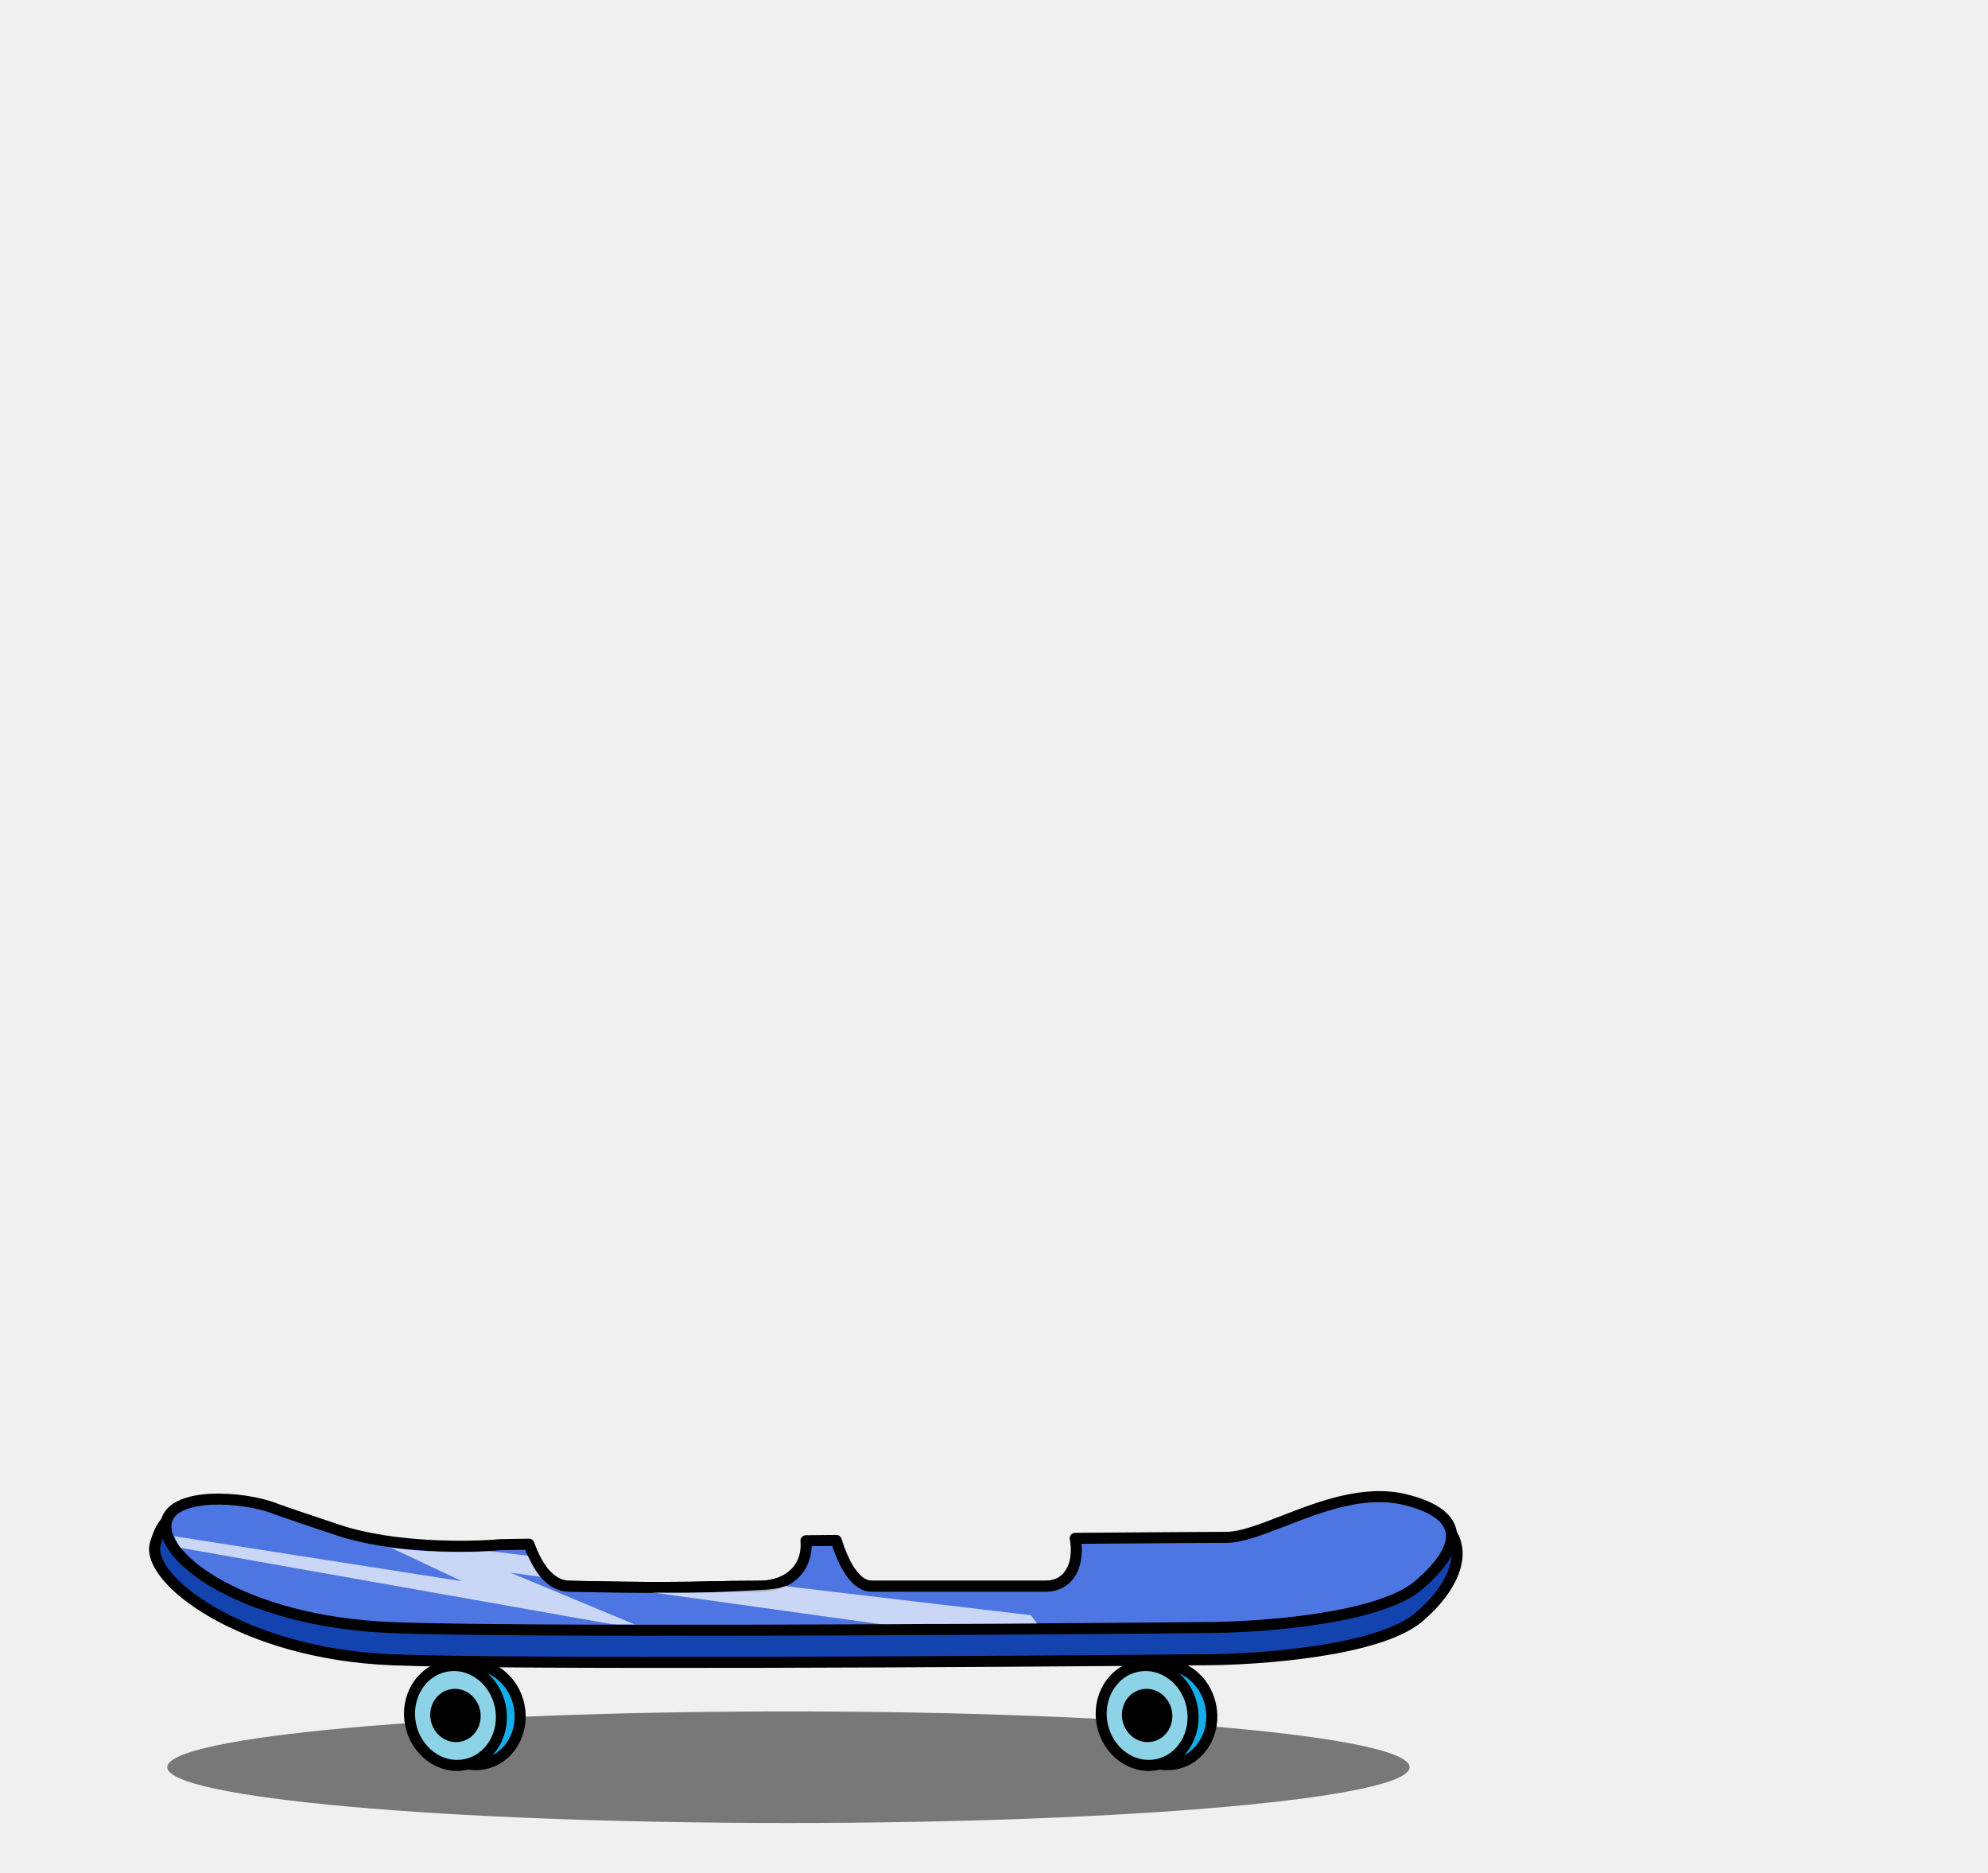
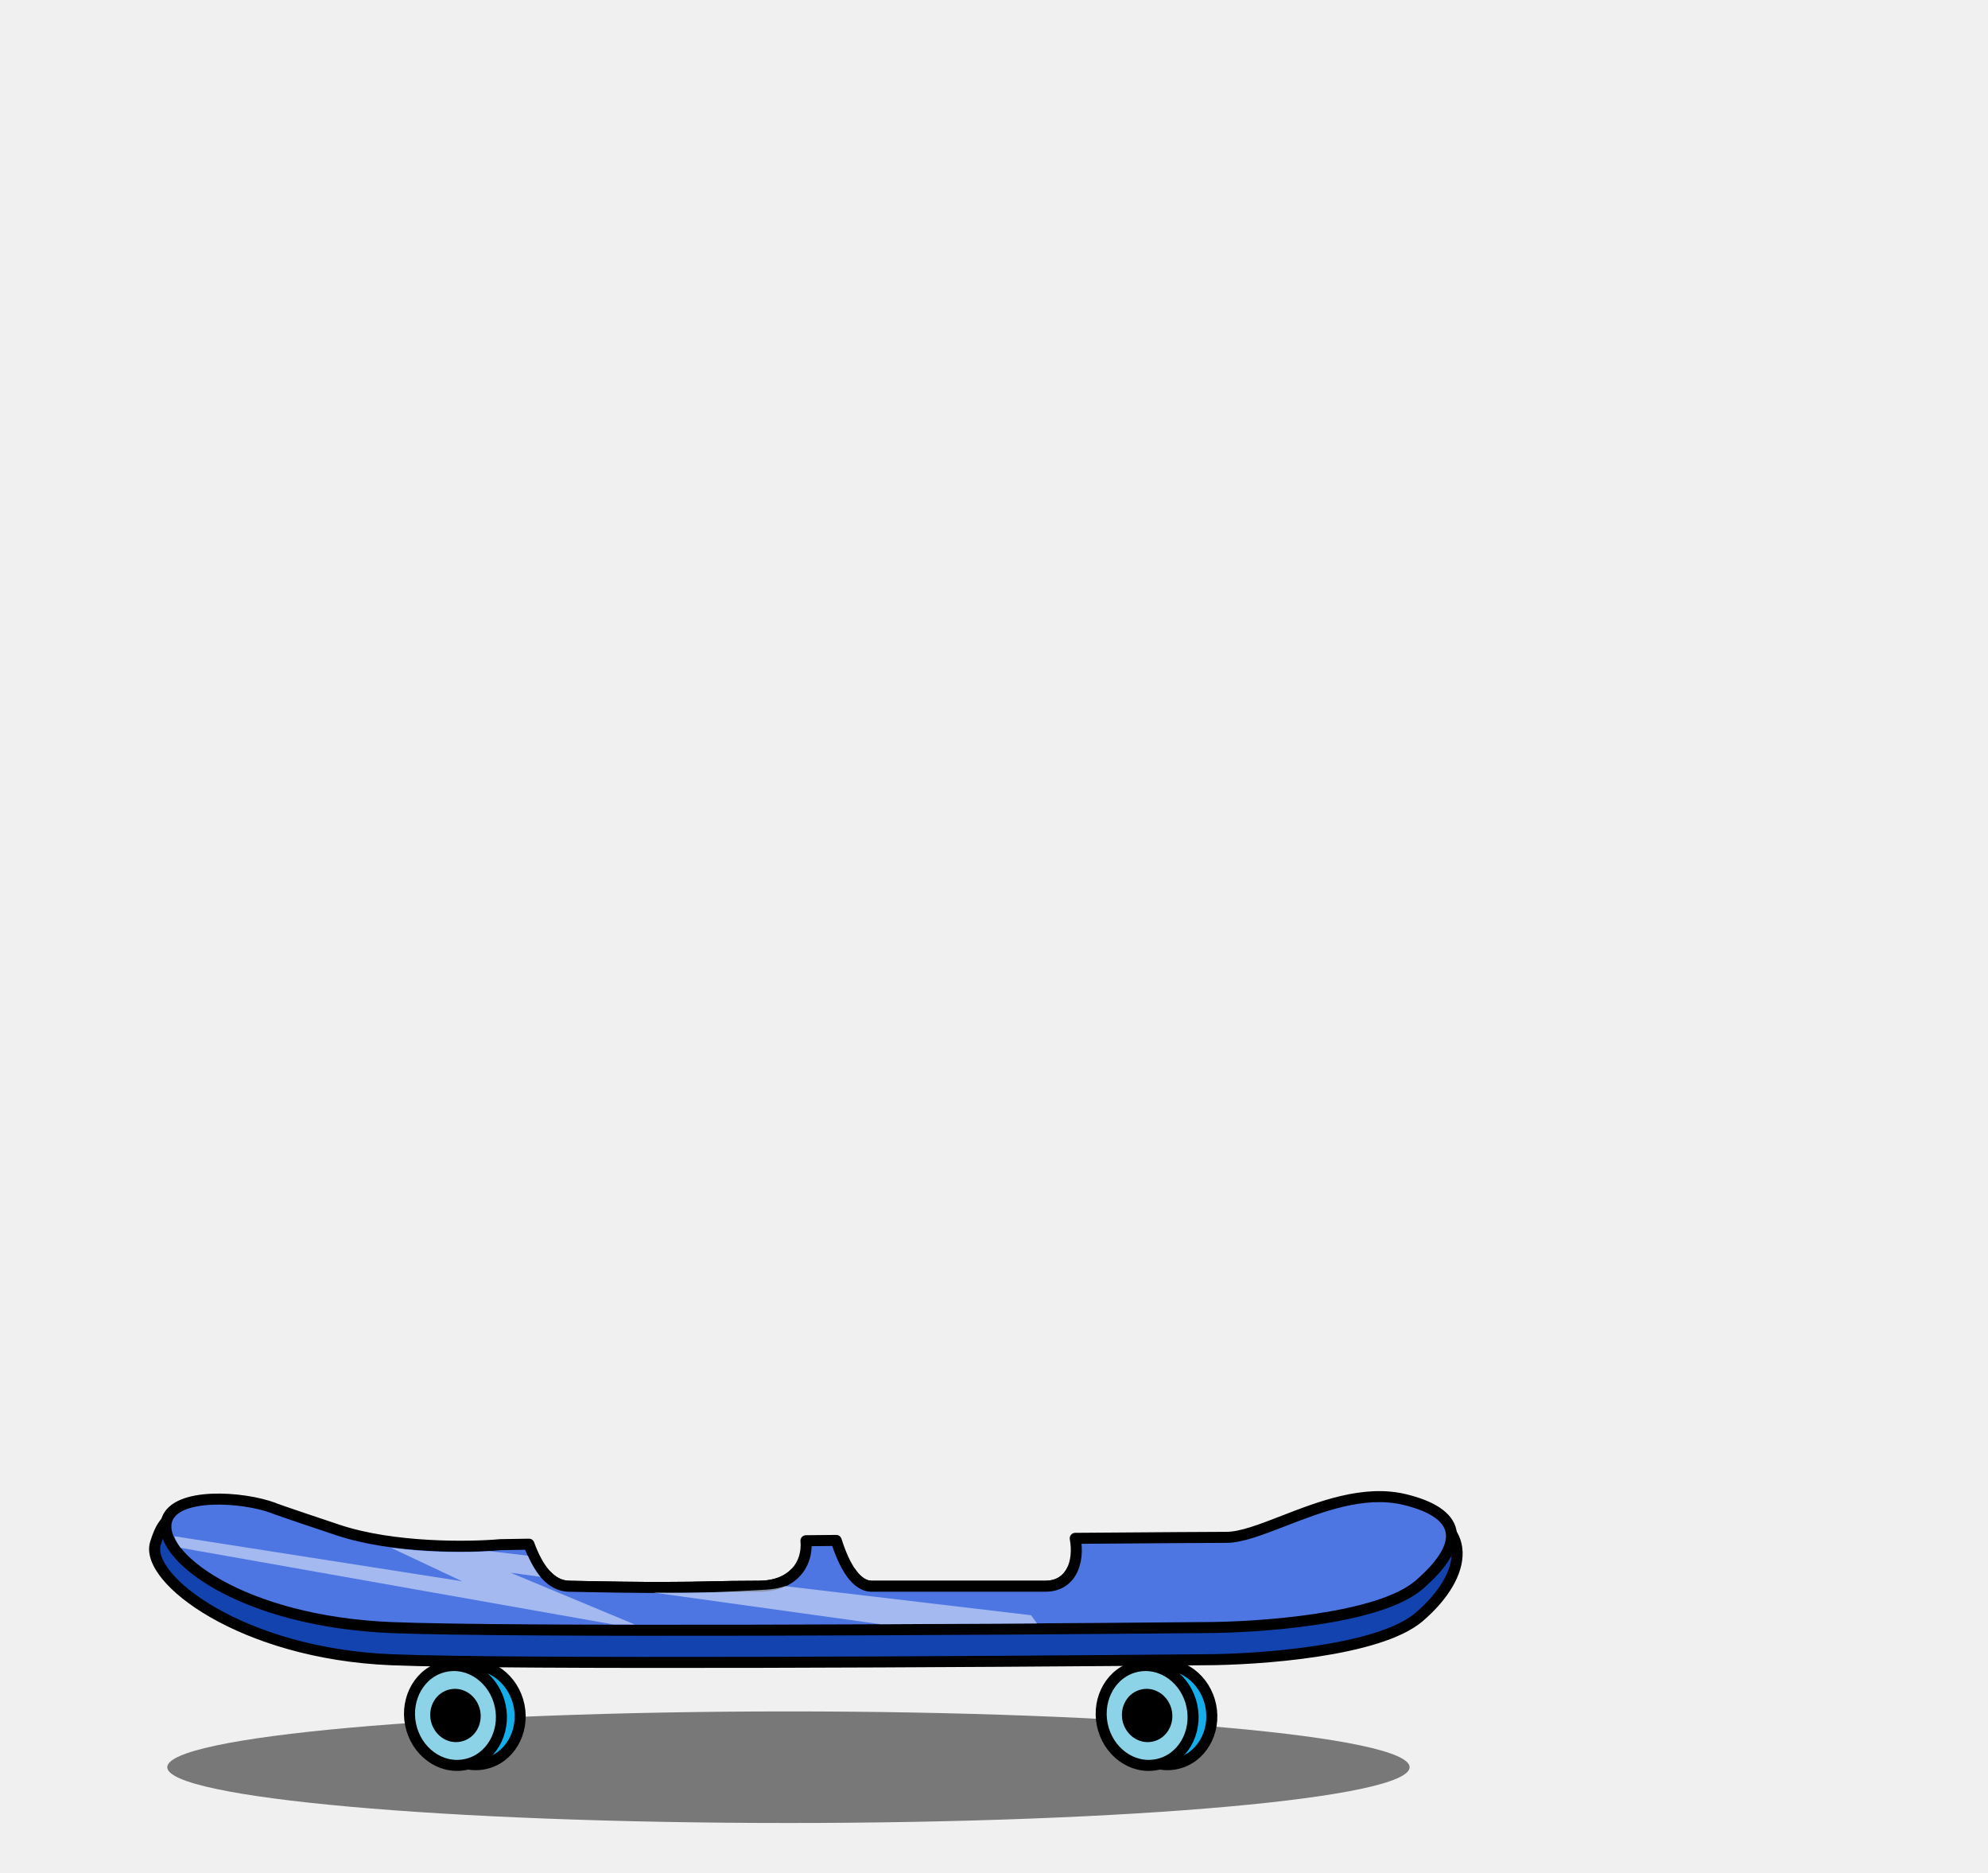
<svg xmlns="http://www.w3.org/2000/svg" width="361" height="340" viewBox="0 0 361 340" fill="none">
  <ellipse cx="143.172" cy="320.854" rx="112.798" ry="10.129" fill="black" fill-opacity="0.5" />
  <path d="M213.53 320.238C218.12 319.3 220.842 314.49 219.857 309.666C218.872 304.842 214.481 301.484 209.892 302.421C205.302 303.359 202.58 308.169 203.565 312.993C204.551 317.817 208.941 321.175 213.53 320.238Z" fill="#15ADEA" stroke="black" stroke-width="2" />
  <path d="M210.126 320.37C214.716 319.433 217.438 314.623 216.453 309.799C215.467 304.974 211.077 301.617 206.487 302.554C201.898 303.492 199.176 308.302 200.161 313.126C201.146 317.95 205.536 321.308 210.126 320.37Z" fill="#8DD3E7" stroke="black" stroke-width="2" />
  <path d="M207.537 307.696C209.56 307.282 211.4 308.763 211.805 310.748C212.211 312.733 211.099 314.816 209.076 315.229C207.052 315.643 205.213 314.162 204.807 312.177C204.402 310.192 205.514 308.109 207.537 307.696Z" fill="black" stroke="black" stroke-width="2" />
  <path d="M87.932 320.238C92.521 319.3 95.243 314.49 94.258 309.666C93.273 304.842 88.883 301.484 84.293 302.421C79.703 303.359 76.981 308.169 77.967 312.993C78.952 317.817 83.342 321.175 87.932 320.238Z" fill="#15ADEA" stroke="black" stroke-width="2" />
  <path d="M84.526 320.37C89.116 319.433 91.838 314.623 90.853 309.799C89.868 304.974 85.477 301.617 80.888 302.554C76.298 303.492 73.576 308.302 74.561 313.126C75.547 317.95 79.937 321.308 84.526 320.37Z" fill="#8DD3E7" stroke="black" stroke-width="2" />
  <path d="M81.937 307.696C83.961 307.282 85.8 308.763 86.206 310.748C86.611 312.733 85.499 314.816 83.476 315.229C81.453 315.643 79.613 314.162 79.208 312.177C78.802 310.192 79.914 308.109 81.937 307.696Z" fill="black" stroke="black" stroke-width="2" />
  <path fill-rule="evenodd" clip-rule="evenodd" d="M99.353 286.148C96.365 286.194 93.521 286.241 90.854 286.288C85.211 286.799 71.275 287.379 61.376 283.631C56.606 281.826 54.272 280.425 51.786 278.934C50.283 278.031 48.723 277.096 46.536 276.017C32.273 271.867 29.775 275.096 28.22 280.233C26.277 286.654 43.884 300.237 71.095 301.344C92.863 302.23 178.424 301.713 218.483 301.344C228.525 301.344 250.423 299.794 257.679 293.595C266.749 285.845 267.706 276.419 255.721 273.983C248.49 272.514 240.557 276.812 233.837 280.454C229.417 282.849 225.522 284.96 222.694 284.96C220.77 284.96 209.861 285.027 194.653 285.145C193.799 286.84 192.227 287.997 189.798 287.997H158.298C156.86 287.997 155.593 287.066 154.492 285.493C151.147 285.525 147.779 285.559 144.414 285.593C143 287.046 140.812 287.997 137.798 287.997C134.185 287.997 131.704 288.051 129.188 288.105C124.044 288.217 118.749 288.333 103.317 287.997C101.8 287.964 100.488 287.297 99.353 286.148Z" fill="#1343AE" />
  <path d="M90.854 286.288L90.836 285.288C90.812 285.289 90.787 285.29 90.763 285.292L90.854 286.288ZM99.353 286.148L100.065 285.446C99.873 285.251 99.611 285.144 99.338 285.148L99.353 286.148ZM61.376 283.631L61.022 284.567L61.376 283.631ZM51.786 278.934L52.301 278.076L51.786 278.934ZM46.536 276.017L46.978 275.12C46.926 275.095 46.872 275.073 46.816 275.057L46.536 276.017ZM28.22 280.233L27.263 279.943L28.22 280.233ZM71.095 301.344L71.135 300.345L71.095 301.344ZM218.483 301.344V300.344L218.474 300.344L218.483 301.344ZM257.679 293.595L258.329 294.355L257.679 293.595ZM255.721 273.983L255.92 273.003V273.003L255.721 273.983ZM233.837 280.454L233.36 279.575V279.575L233.837 280.454ZM194.653 285.145L194.645 284.145C194.27 284.148 193.929 284.36 193.76 284.695L194.653 285.145ZM154.492 285.493L155.311 284.92C155.122 284.649 154.812 284.49 154.482 284.493L154.492 285.493ZM144.414 285.593L144.404 284.593C144.138 284.596 143.883 284.705 143.698 284.896L144.414 285.593ZM129.188 288.105L129.166 287.106L129.188 288.105ZM103.317 287.997L103.339 286.997L103.317 287.997ZM90.871 287.288C93.537 287.241 96.381 287.194 99.369 287.148L99.338 285.148C96.349 285.194 93.504 285.241 90.836 285.288L90.871 287.288ZM61.022 284.567C71.154 288.403 85.293 287.796 90.944 287.284L90.763 285.292C85.129 285.802 71.397 286.356 61.73 282.696L61.022 284.567ZM51.272 279.791C53.781 281.296 56.173 282.731 61.022 284.567L61.73 282.696C57.04 280.921 54.763 279.553 52.301 278.076L51.272 279.791ZM46.094 276.914C48.242 277.973 49.77 278.89 51.272 279.791L52.301 278.076C50.795 277.172 49.205 276.218 46.978 275.12L46.094 276.914ZM29.177 280.523C29.936 278.017 30.822 276.345 32.95 275.584C35.225 274.77 39.139 274.907 46.257 276.977L46.816 275.057C39.67 272.978 35.203 272.654 32.276 273.701C29.2 274.802 28.06 277.312 27.263 279.943L29.177 280.523ZM71.135 300.345C57.681 299.798 46.635 296.166 39.222 291.914C35.511 289.785 32.749 287.523 31.046 285.45C29.301 283.327 28.842 281.631 29.177 280.523L27.263 279.943C26.627 282.046 27.64 284.456 29.5 286.72C31.402 289.034 34.378 291.441 38.227 293.649C45.935 298.07 57.298 301.784 71.054 302.343L71.135 300.345ZM218.474 300.344C178.399 300.713 92.872 301.229 71.135 300.345L71.054 302.343C92.854 303.23 178.449 302.713 218.492 302.344L218.474 300.344ZM257.03 292.834C255.367 294.255 252.789 295.465 249.605 296.467C246.441 297.464 242.764 298.229 238.975 298.806C231.398 299.959 223.465 300.344 218.483 300.344V302.344C223.543 302.344 231.58 301.954 239.276 300.783C243.125 300.197 246.91 299.413 250.206 298.375C253.483 297.343 256.363 296.034 258.329 294.355L257.03 292.834ZM255.522 274.963C258.402 275.549 260.4 276.534 261.679 277.719C262.938 278.885 263.543 280.283 263.596 281.831C263.706 285.007 261.478 289.034 257.03 292.834L258.329 294.355C262.951 290.406 265.736 285.846 265.595 281.762C265.523 279.68 264.687 277.78 263.038 276.252C261.409 274.742 259.032 273.636 255.92 273.003L255.522 274.963ZM234.313 281.333C237.686 279.506 241.283 277.559 244.927 276.243C248.571 274.926 252.161 274.28 255.522 274.963L255.92 273.003C252.05 272.217 248.058 272.985 244.248 274.361C240.438 275.738 236.708 277.761 233.36 279.575L234.313 281.333ZM222.694 285.96C224.325 285.96 226.164 285.36 228.071 284.52C229.996 283.673 232.114 282.525 234.313 281.333L233.36 279.575C231.14 280.778 229.1 281.883 227.266 282.69C225.414 283.505 223.891 283.96 222.694 283.96V285.96ZM194.661 286.145C209.871 286.027 220.775 285.96 222.694 285.96V283.96C220.765 283.96 209.851 284.027 194.645 284.145L194.661 286.145ZM193.76 284.695C193.072 286.061 191.841 286.997 189.798 286.997V288.997C192.614 288.997 194.526 287.619 195.546 285.594L193.76 284.695ZM189.798 286.997H158.298V288.997H189.798V286.997ZM158.298 286.997C157.34 286.997 156.335 286.383 155.311 284.92L153.673 286.066C154.851 287.75 156.38 288.997 158.298 288.997V286.997ZM144.425 286.593C147.789 286.559 151.157 286.525 154.502 286.493L154.482 284.493C151.137 284.525 147.769 284.559 144.404 284.593L144.425 286.593ZM143.698 284.896C142.506 286.12 140.596 286.997 137.798 286.997V288.997C141.029 288.997 143.495 287.972 145.131 286.291L143.698 284.896ZM137.798 286.997C134.173 286.997 131.684 287.051 129.166 287.106L129.21 289.105C131.725 289.05 134.196 288.997 137.798 288.997V286.997ZM129.166 287.106C124.036 287.217 118.756 287.332 103.339 286.997L103.295 288.997C118.742 289.333 124.051 289.217 129.21 289.105L129.166 287.106ZM103.339 286.997C102.134 286.971 101.057 286.451 100.065 285.446L98.642 286.851C99.918 288.144 101.466 288.957 103.295 288.997L103.339 286.997Z" fill="black" />
  <path fill-rule="evenodd" clip-rule="evenodd" d="M96.052 280.361C94.255 280.39 92.52 280.419 90.854 280.449C85.211 280.96 71.417 281.143 61.376 277.792C51.335 274.441 49.418 273.739 49.715 273.807C44.078 271.706 31.834 270.884 30.279 276.021C28.336 282.442 43.884 294.398 71.095 295.505C92.863 296.39 178.424 295.874 218.483 295.505C228.525 295.505 250.458 293.996 257.679 287.755C266.777 279.894 264.921 274.635 255.088 272.257C247.693 270.469 239.722 273.561 233.037 276.154C228.975 277.729 225.388 279.12 222.694 279.12C220.795 279.12 210.146 279.186 195.249 279.301C196.031 283.539 194.567 287.997 189.798 287.997H158.298C155.525 287.997 153.389 284.538 151.851 279.679C150.022 279.697 148.188 279.716 146.353 279.734C146.748 283.908 144.049 287.997 137.798 287.997C134.185 287.997 131.704 288.051 129.188 288.105C124.044 288.217 118.749 288.333 103.317 287.997C100.022 287.925 97.693 284.864 96.052 280.361Z" fill="#4D76E2" />
  <path d="M90.854 280.449L90.836 279.449C90.812 279.449 90.788 279.451 90.763 279.453L90.854 280.449ZM96.052 280.361L96.992 280.018C96.846 279.618 96.462 279.354 96.036 279.361L96.052 280.361ZM61.376 277.792L61.059 278.741L61.376 277.792ZM49.715 273.807L49.492 274.781C50.005 274.899 50.522 274.598 50.673 274.094C50.824 273.589 50.558 273.054 50.064 272.87L49.715 273.807ZM30.279 276.021L29.322 275.731L30.279 276.021ZM218.483 295.505V294.505L218.474 294.505L218.483 295.505ZM257.679 287.755L257.025 286.999L257.679 287.755ZM255.088 272.257L255.323 271.285V271.285L255.088 272.257ZM233.037 276.154L232.676 275.221L233.037 276.154ZM195.249 279.301L195.242 278.301C194.946 278.303 194.667 278.436 194.478 278.664C194.29 278.892 194.212 279.191 194.266 279.482L195.249 279.301ZM151.851 279.679L152.805 279.378C152.672 278.958 152.281 278.675 151.841 278.679L151.851 279.679ZM146.353 279.734L146.343 278.734C146.063 278.737 145.798 278.857 145.61 279.065C145.423 279.273 145.331 279.55 145.358 279.828L146.353 279.734ZM129.188 288.105L129.21 289.105L129.188 288.105ZM103.317 287.997L103.295 288.997L103.317 287.997ZM90.871 281.449C92.537 281.419 94.272 281.39 96.068 281.361L96.036 279.361C94.239 279.39 92.503 279.419 90.836 279.449L90.871 281.449ZM61.059 278.741C71.296 282.158 85.255 281.96 90.944 281.445L90.763 279.453C85.168 279.96 71.537 280.129 61.692 276.843L61.059 278.741ZM49.939 272.832C49.923 272.828 49.872 272.817 49.812 272.81C49.795 272.808 49.7 272.795 49.581 272.808C49.535 272.813 49.365 272.832 49.181 272.941C49.078 273.001 48.937 273.109 48.829 273.289C48.715 273.48 48.674 273.691 48.69 273.885C48.718 274.216 48.898 274.421 48.937 274.466C49.002 274.539 49.062 274.586 49.09 274.606C49.148 274.65 49.199 274.678 49.216 274.687C49.259 274.711 49.297 274.728 49.316 274.736C49.392 274.77 49.51 274.815 49.654 274.868C49.959 274.98 50.493 275.169 51.343 275.462C53.044 276.05 56.038 277.064 61.059 278.741L61.692 276.843C56.673 275.168 53.687 274.156 51.995 273.572C51.148 273.279 50.63 273.096 50.346 272.991C50.275 272.965 50.221 272.945 50.181 272.929C50.162 272.922 50.147 272.916 50.136 272.912C50.125 272.907 50.121 272.905 50.123 272.906C50.123 272.906 50.128 272.908 50.135 272.912C50.141 272.914 50.155 272.921 50.174 272.932C50.186 272.938 50.233 272.964 50.288 273.005C50.314 273.025 50.374 273.071 50.438 273.143C50.476 273.187 50.656 273.391 50.684 273.722C50.7 273.916 50.659 274.127 50.545 274.317C50.437 274.497 50.297 274.605 50.194 274.665C50.01 274.773 49.841 274.792 49.796 274.797C49.68 274.809 49.588 274.797 49.576 274.796C49.546 274.792 49.523 274.788 49.514 274.786C49.503 274.784 49.495 274.782 49.492 274.781L49.939 272.832ZM31.236 276.311C31.506 275.418 32.264 274.683 33.567 274.134C34.871 273.585 36.593 273.283 38.51 273.199C42.349 273.03 46.684 273.744 49.366 274.744L50.064 272.87C47.109 271.769 42.504 271.021 38.423 271.201C36.38 271.291 34.397 271.615 32.791 272.291C31.185 272.967 29.829 274.055 29.322 275.731L31.236 276.311ZM71.135 294.506C57.661 293.957 47.129 290.724 40.241 286.882C36.792 284.958 34.298 282.905 32.795 280.999C31.271 279.066 30.889 277.458 31.236 276.311L29.322 275.731C28.698 277.794 29.53 280.088 31.225 282.238C32.941 284.414 35.67 286.623 39.267 288.629C46.471 292.647 57.319 295.945 71.054 296.504L71.135 294.506ZM218.474 294.505C178.399 294.874 92.872 295.39 71.135 294.506L71.054 296.504C92.854 297.391 178.449 296.874 218.493 296.505L218.474 294.505ZM257.025 286.999C255.373 288.427 252.801 289.641 249.62 290.645C246.457 291.643 242.78 292.407 238.989 292.981C231.408 294.13 223.466 294.505 218.483 294.505V296.505C223.542 296.505 231.588 296.125 239.289 294.959C243.139 294.376 246.927 293.592 250.222 292.552C253.498 291.518 256.375 290.204 258.333 288.512L257.025 286.999ZM254.853 273.229C257.249 273.808 259.083 274.547 260.363 275.406C261.634 276.26 262.297 277.189 262.505 278.159C262.714 279.136 262.504 280.348 261.631 281.848C260.756 283.353 259.255 285.072 257.025 286.999L258.333 288.512C260.653 286.507 262.331 284.621 263.36 282.854C264.39 281.084 264.807 279.358 264.461 277.74C264.112 276.115 263.036 274.792 261.478 273.746C259.928 272.705 257.843 271.894 255.323 271.285L254.853 273.229ZM233.399 277.086C240.159 274.464 247.819 271.528 254.853 273.229L255.323 271.285C247.568 269.41 239.285 272.658 232.676 275.221L233.399 277.086ZM222.694 280.12C224.194 280.12 225.88 279.737 227.651 279.182C229.431 278.626 231.376 277.87 233.399 277.086L232.676 275.221C230.636 276.012 228.757 276.741 227.054 277.274C225.343 277.809 223.888 278.12 222.694 278.12V280.12ZM195.257 280.301C210.155 280.186 220.8 280.12 222.694 280.12V278.12C220.791 278.12 210.136 278.186 195.242 278.301L195.257 280.301ZM194.266 279.482C194.63 281.456 194.449 283.386 193.72 284.773C193.026 286.093 191.806 286.997 189.798 286.997V288.997C192.559 288.997 194.455 287.672 195.49 285.703C196.49 283.802 196.65 281.383 196.233 279.119L194.266 279.482ZM189.798 286.997H158.298V288.997H189.798V286.997ZM158.298 286.997C157.374 286.997 156.408 286.427 155.42 285.071C154.438 283.725 153.559 281.762 152.805 279.378L150.898 279.981C151.681 282.456 152.639 284.652 153.803 286.249C154.961 287.837 156.449 288.997 158.298 288.997V286.997ZM146.363 280.734C148.198 280.716 150.032 280.697 151.861 280.679L151.841 278.679C150.012 278.697 148.178 278.716 146.343 278.734L146.363 280.734ZM145.358 279.828C145.532 281.675 145.02 283.45 143.828 284.757C142.646 286.055 140.698 286.997 137.798 286.997V288.997C141.149 288.997 143.676 287.894 145.307 286.104C146.929 284.324 147.569 281.967 147.349 279.64L145.358 279.828ZM137.798 286.997C134.173 286.997 131.684 287.051 129.166 287.106L129.21 289.105C131.725 289.05 134.196 288.997 137.798 288.997V286.997ZM129.166 287.106C124.036 287.217 118.756 287.332 103.339 286.997L103.295 288.997C118.742 289.333 124.051 289.217 129.21 289.105L129.166 287.106ZM103.339 286.997C102.034 286.969 100.873 286.359 99.809 285.173C98.729 283.969 97.79 282.211 96.992 280.018L95.112 280.703C95.955 283.015 97.001 285.038 98.32 286.508C99.654 287.996 101.305 288.953 103.295 288.997L103.339 286.997Z" fill="black" />
  <mask id="mask0_1521_8787" style="mask-type:alpha" maskUnits="userSpaceOnUse" x="31" y="271" width="233" height="24">
    <path opacity="0.7" fill-rule="evenodd" clip-rule="evenodd" d="M95.426 281.417C93.802 281.446 92.23 281.475 90.714 281.501C85.072 282.012 71.277 282.196 61.236 278.845C51.195 275.493 49.416 273.739 49.713 273.807C44.077 271.706 33.069 270.983 31.514 276.12C29.571 282.541 44.849 293.341 71.22 294.418C92.988 295.306 178.502 294.906 218.561 294.537C228.603 294.537 250.456 293.996 257.677 287.755C266.775 279.894 264.919 274.635 255.086 272.257C247.691 270.469 239.72 273.561 233.035 276.154C228.973 277.729 225.386 279.12 222.692 279.12C220.797 279.12 210.168 279.302 195.294 279.572C195.965 283.727 194.463 287.997 189.796 287.997H158.296C155.657 287.997 153.594 284.863 152.075 280.371C150.971 280.391 149.865 280.412 148.758 280.433C148.27 280.442 147.782 280.451 147.294 280.46C147.84 284.453 145.518 288.264 139.09 288.617L138.953 288.625L138.953 288.625C127.12 289.276 125.686 289.355 102.793 288.857C99.556 288.786 97.176 285.815 95.426 281.417Z" fill="#4D76E2" />
  </mask>
  <g mask="url(#mask0_1521_8787)">
-     <path d="M66.735 279.006L187.222 293.262L191.656 299.309L92.695 285.535L118.129 296.133L-4.157 274.472L-4.892 273.205L83.918 287.095L66.735 279.006Z" fill="white" />
-   </g>
+ </g>
+   <path opacity="0.7" fill-rule="evenodd" clip-rule="evenodd" d="M95.862 282.452L88.939 281.633C84.653 281.89 77.769 281.915 70.953 280.992L83.918 287.095L31.652 278.92C31.892 279.602 32.273 280.304 32.79 281.017L111.336 294.93C112.631 294.934 113.942 294.937 115.267 294.94L92.695 285.536L98.142 286.294C97.29 285.263 96.533 283.959 95.862 282.452ZM118.677 289.152L159.951 294.897C169.695 294.862 179.318 294.816 188.322 294.762L187.222 293.262L142.575 287.98C141.583 288.322 140.425 288.544 139.091 288.618L138.953 288.625L138.953 288.625C130.736 289.077 127.534 289.253 118.677 289.152Z" fill="#C9D6F6" />
</svg>
